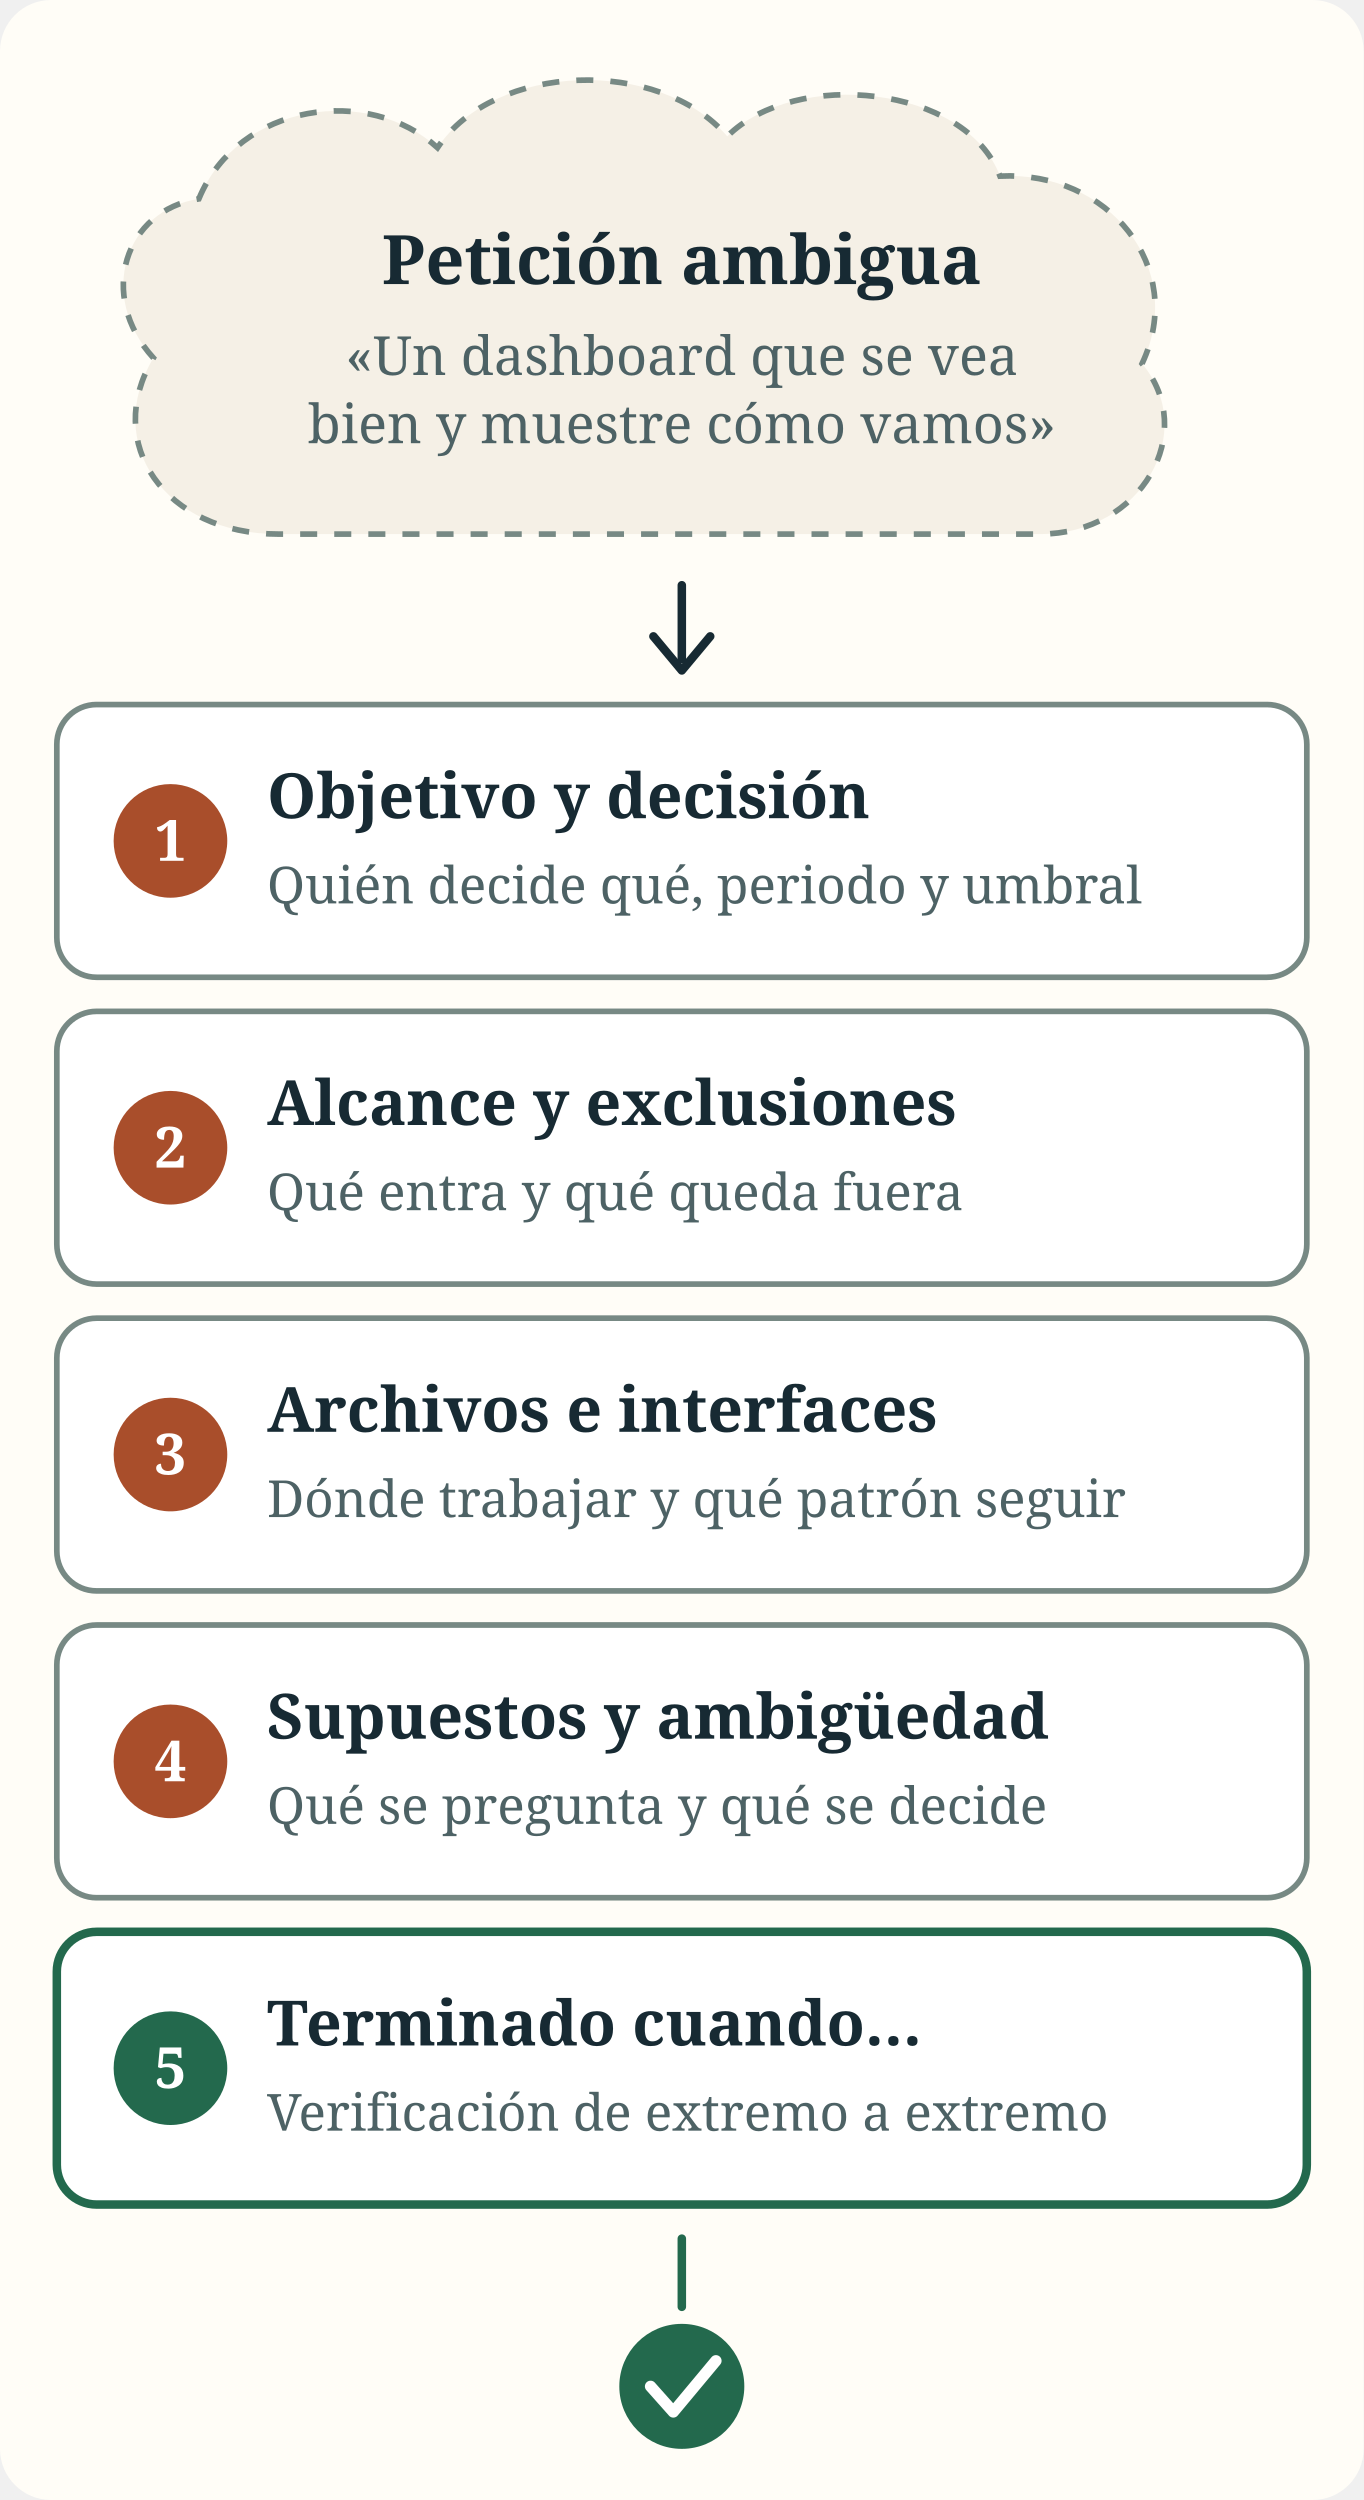
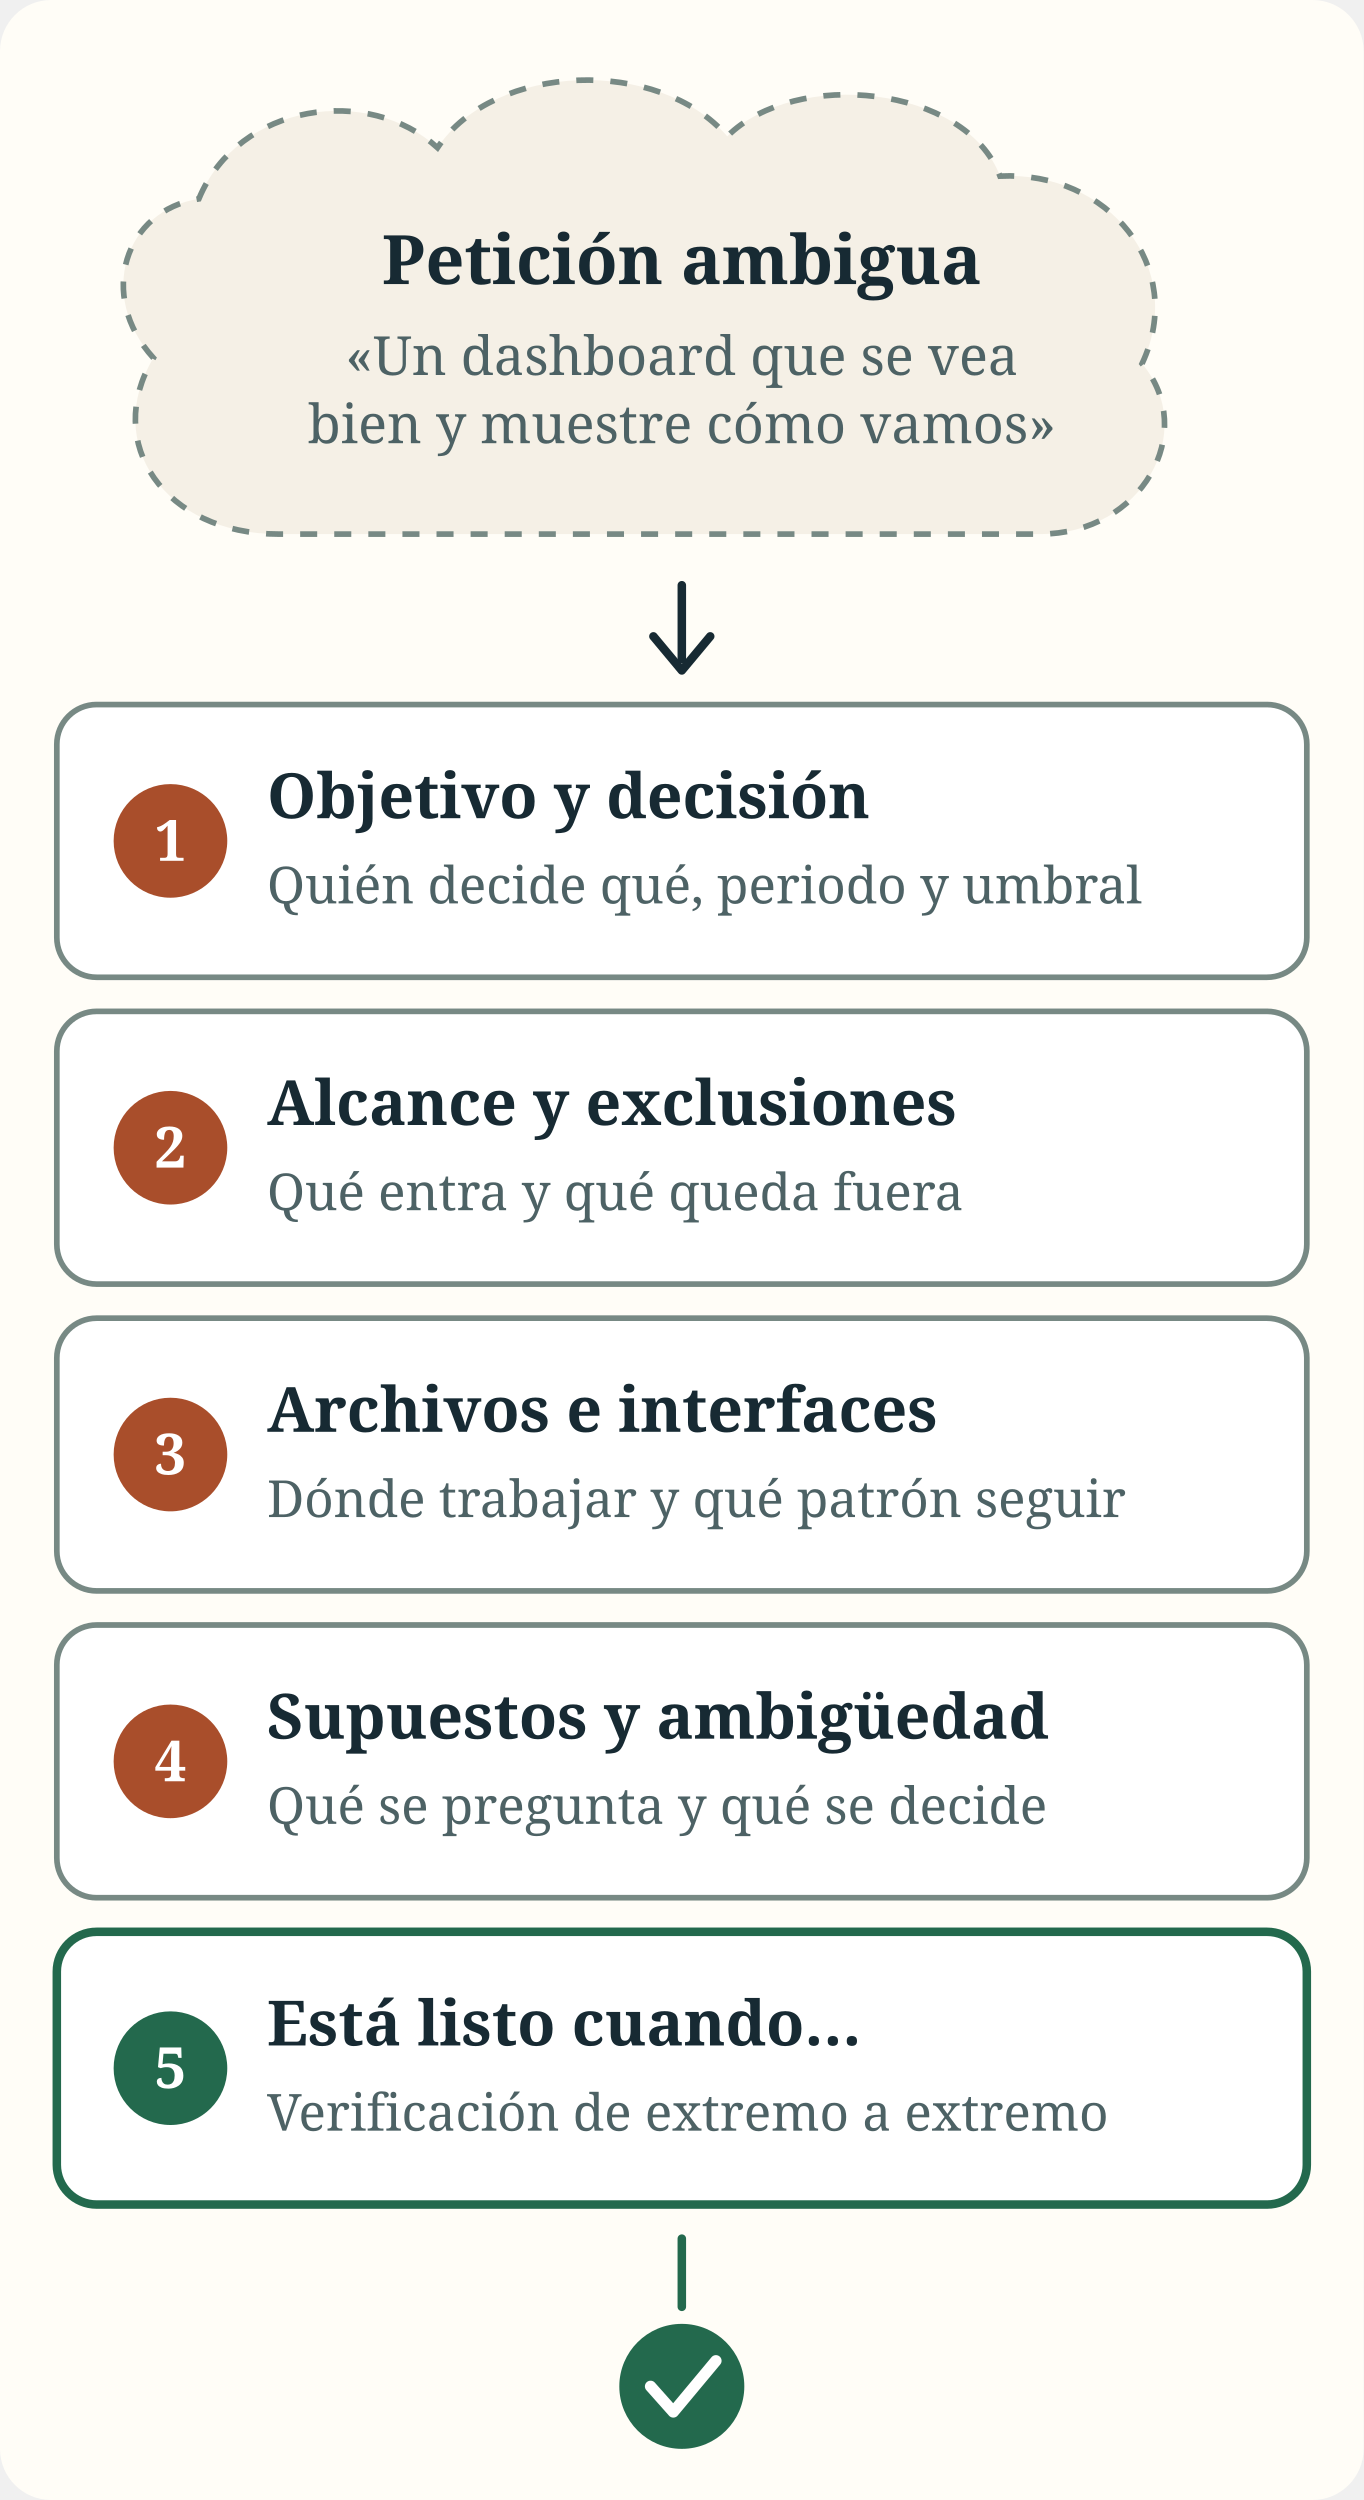
<svg xmlns="http://www.w3.org/2000/svg" viewBox="0 0 480 880" role="img" aria-labelledby="spec-title spec-desc" font-family="'Source Serif 4', Georgia, serif">
  <rect x="0" y="0" width="480" height="880" rx="18" fill="#FFFDF7" />
  <path d="M70 70c14-34 60-40 84-18 20-30 78-32 102-4 24-24 84-18 96 14 38-2 66 32 50 66 20 24 0 60-36 60H98c-40 0-62-32-44-62-20-22-10-52 16-56z" fill="#F5F0E6" stroke="#778984" stroke-width="2" stroke-dasharray="6 6" />
  <text x="240" y="100" text-anchor="middle" font-family="Fraunces, Georgia, serif" font-weight="700" font-size="24" fill="#172A33">Petición ambigua</text>
  <text x="240" y="132" text-anchor="middle" font-size="19" fill="#4D6265">«Un dashboard que se vea</text>
  <text x="240" y="156" text-anchor="middle" font-size="19" fill="#4D6265">bien y muestre cómo vamos»</text>
  <path d="M240 206v26" stroke="#172A33" stroke-width="3" stroke-linecap="round" />
  <path d="M230 224l10 12 10-12" fill="none" stroke="#172A33" stroke-width="3" stroke-linecap="round" stroke-linejoin="round" />
  <g font-size="18" fill="#172A33">
    <rect x="20" y="248" width="440" height="96" rx="14" fill="#FFFFFF" stroke="#778984" stroke-width="2" />
    <circle cx="60" cy="296" r="20" fill="#A94E2B" />
    <text x="60" y="303" text-anchor="middle" font-family="Fraunces, Georgia, serif" font-weight="700" font-size="20" fill="#FFFFFF">1</text>
    <text x="94" y="288" font-family="Fraunces, Georgia, serif" font-weight="700" font-size="22">Objetivo y decisión</text>
    <text x="94" y="318" fill="#4D6265">Quién decide qué, periodo y umbral</text>
    <rect x="20" y="356" width="440" height="96" rx="14" fill="#FFFFFF" stroke="#778984" stroke-width="2" />
    <circle cx="60" cy="404" r="20" fill="#A94E2B" />
    <text x="60" y="411" text-anchor="middle" font-family="Fraunces, Georgia, serif" font-weight="700" font-size="20" fill="#FFFFFF">2</text>
    <text x="94" y="396" font-family="Fraunces, Georgia, serif" font-weight="700" font-size="22">Alcance y exclusiones</text>
    <text x="94" y="426" fill="#4D6265">Qué entra y qué queda fuera</text>
    <rect x="20" y="464" width="440" height="96" rx="14" fill="#FFFFFF" stroke="#778984" stroke-width="2" />
    <circle cx="60" cy="512" r="20" fill="#A94E2B" />
    <text x="60" y="519" text-anchor="middle" font-family="Fraunces, Georgia, serif" font-weight="700" font-size="20" fill="#FFFFFF">3</text>
    <text x="94" y="504" font-family="Fraunces, Georgia, serif" font-weight="700" font-size="22">Archivos e interfaces</text>
    <text x="94" y="534" fill="#4D6265">Dónde trabajar y qué patrón seguir</text>
    <rect x="20" y="572" width="440" height="96" rx="14" fill="#FFFFFF" stroke="#778984" stroke-width="2" />
    <circle cx="60" cy="620" r="20" fill="#A94E2B" />
    <text x="60" y="627" text-anchor="middle" font-family="Fraunces, Georgia, serif" font-weight="700" font-size="20" fill="#FFFFFF">4</text>
    <text x="94" y="612" font-family="Fraunces, Georgia, serif" font-weight="700" font-size="22">Supuestos y ambigüedad</text>
    <text x="94" y="642" fill="#4D6265">Qué se pregunta y qué se decide</text>
    <rect x="20" y="680" width="440" height="96" rx="14" fill="#FFFFFF" stroke="#23694D" stroke-width="3" />
    <circle cx="60" cy="728" r="20" fill="#23694D" />
    <text x="60" y="735" text-anchor="middle" font-family="Fraunces, Georgia, serif" font-weight="700" font-size="20" fill="#FFFFFF">5</text>
-     <text x="94" y="720" font-family="Fraunces, Georgia, serif" font-weight="700" font-size="22">Terminado cuando…</text>
+     <text x="94" y="720" font-family="Fraunces, Georgia, serif" font-weight="700" font-size="22">Está listo cuando…</text>
    <text x="94" y="750" fill="#4D6265">Verificación de extremo a extremo</text>
  </g>
  <path d="M240 788v24" stroke="#23694D" stroke-width="3" stroke-linecap="round" />
  <circle cx="240" cy="840" r="22" fill="#23694D" />
  <path d="m229 840 8 9 15-18" fill="none" stroke="#FFFFFF" stroke-width="4" stroke-linecap="round" stroke-linejoin="round" />
</svg>
